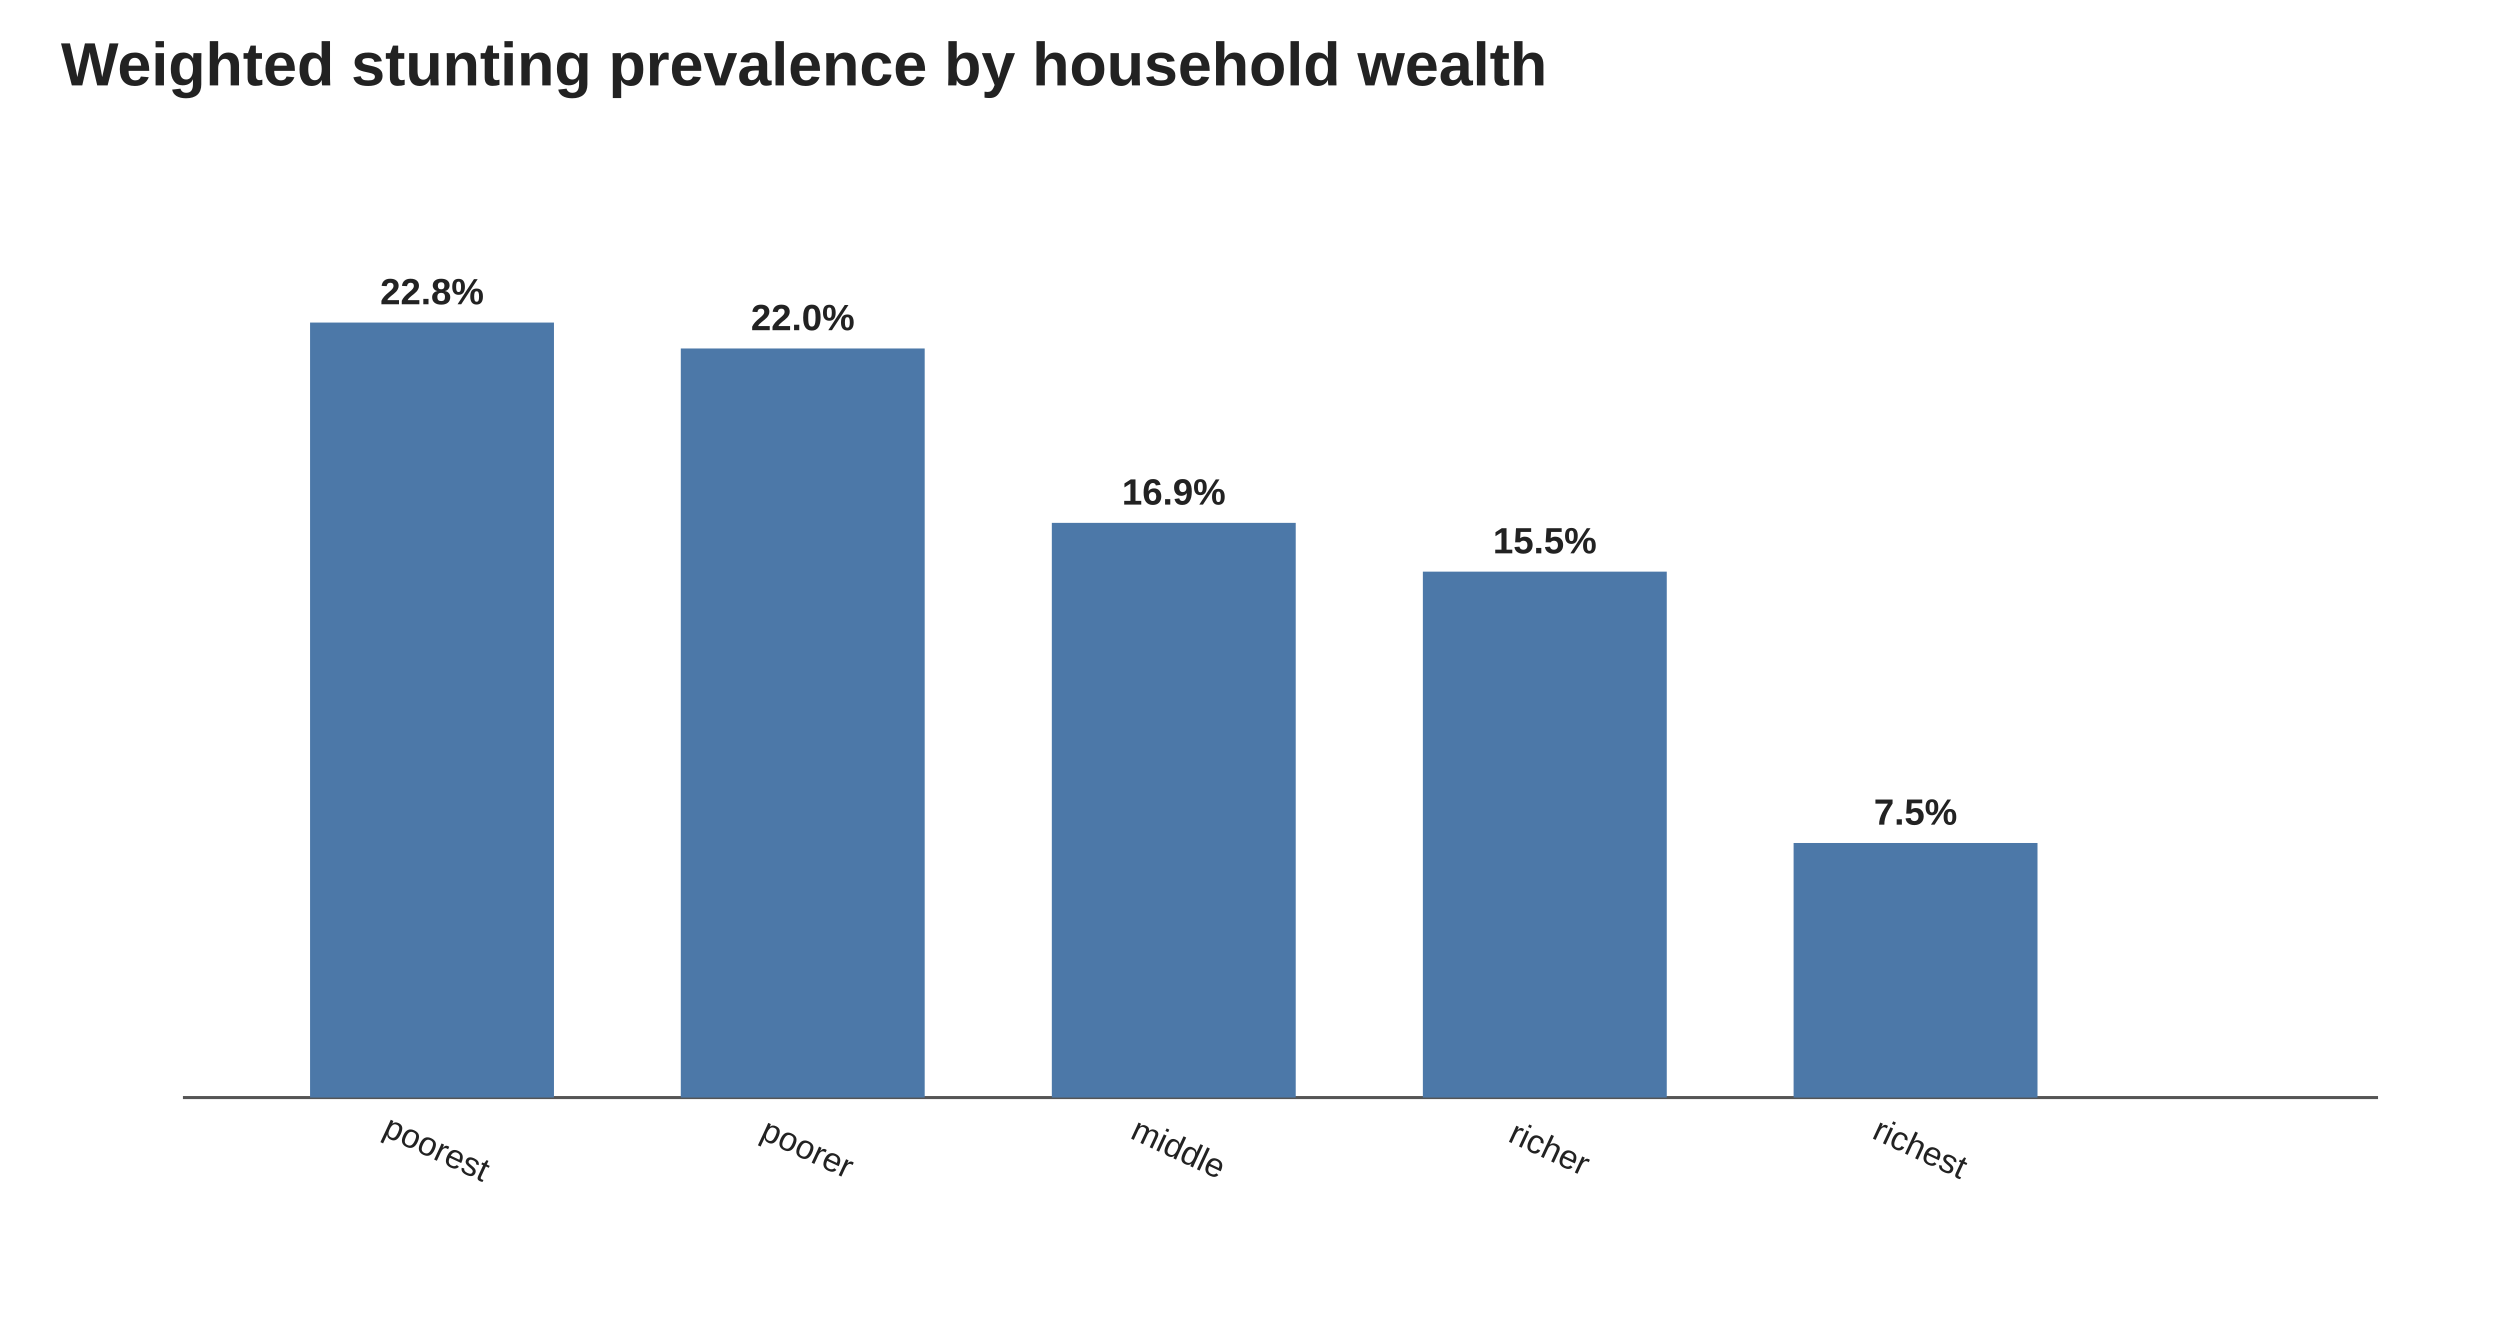
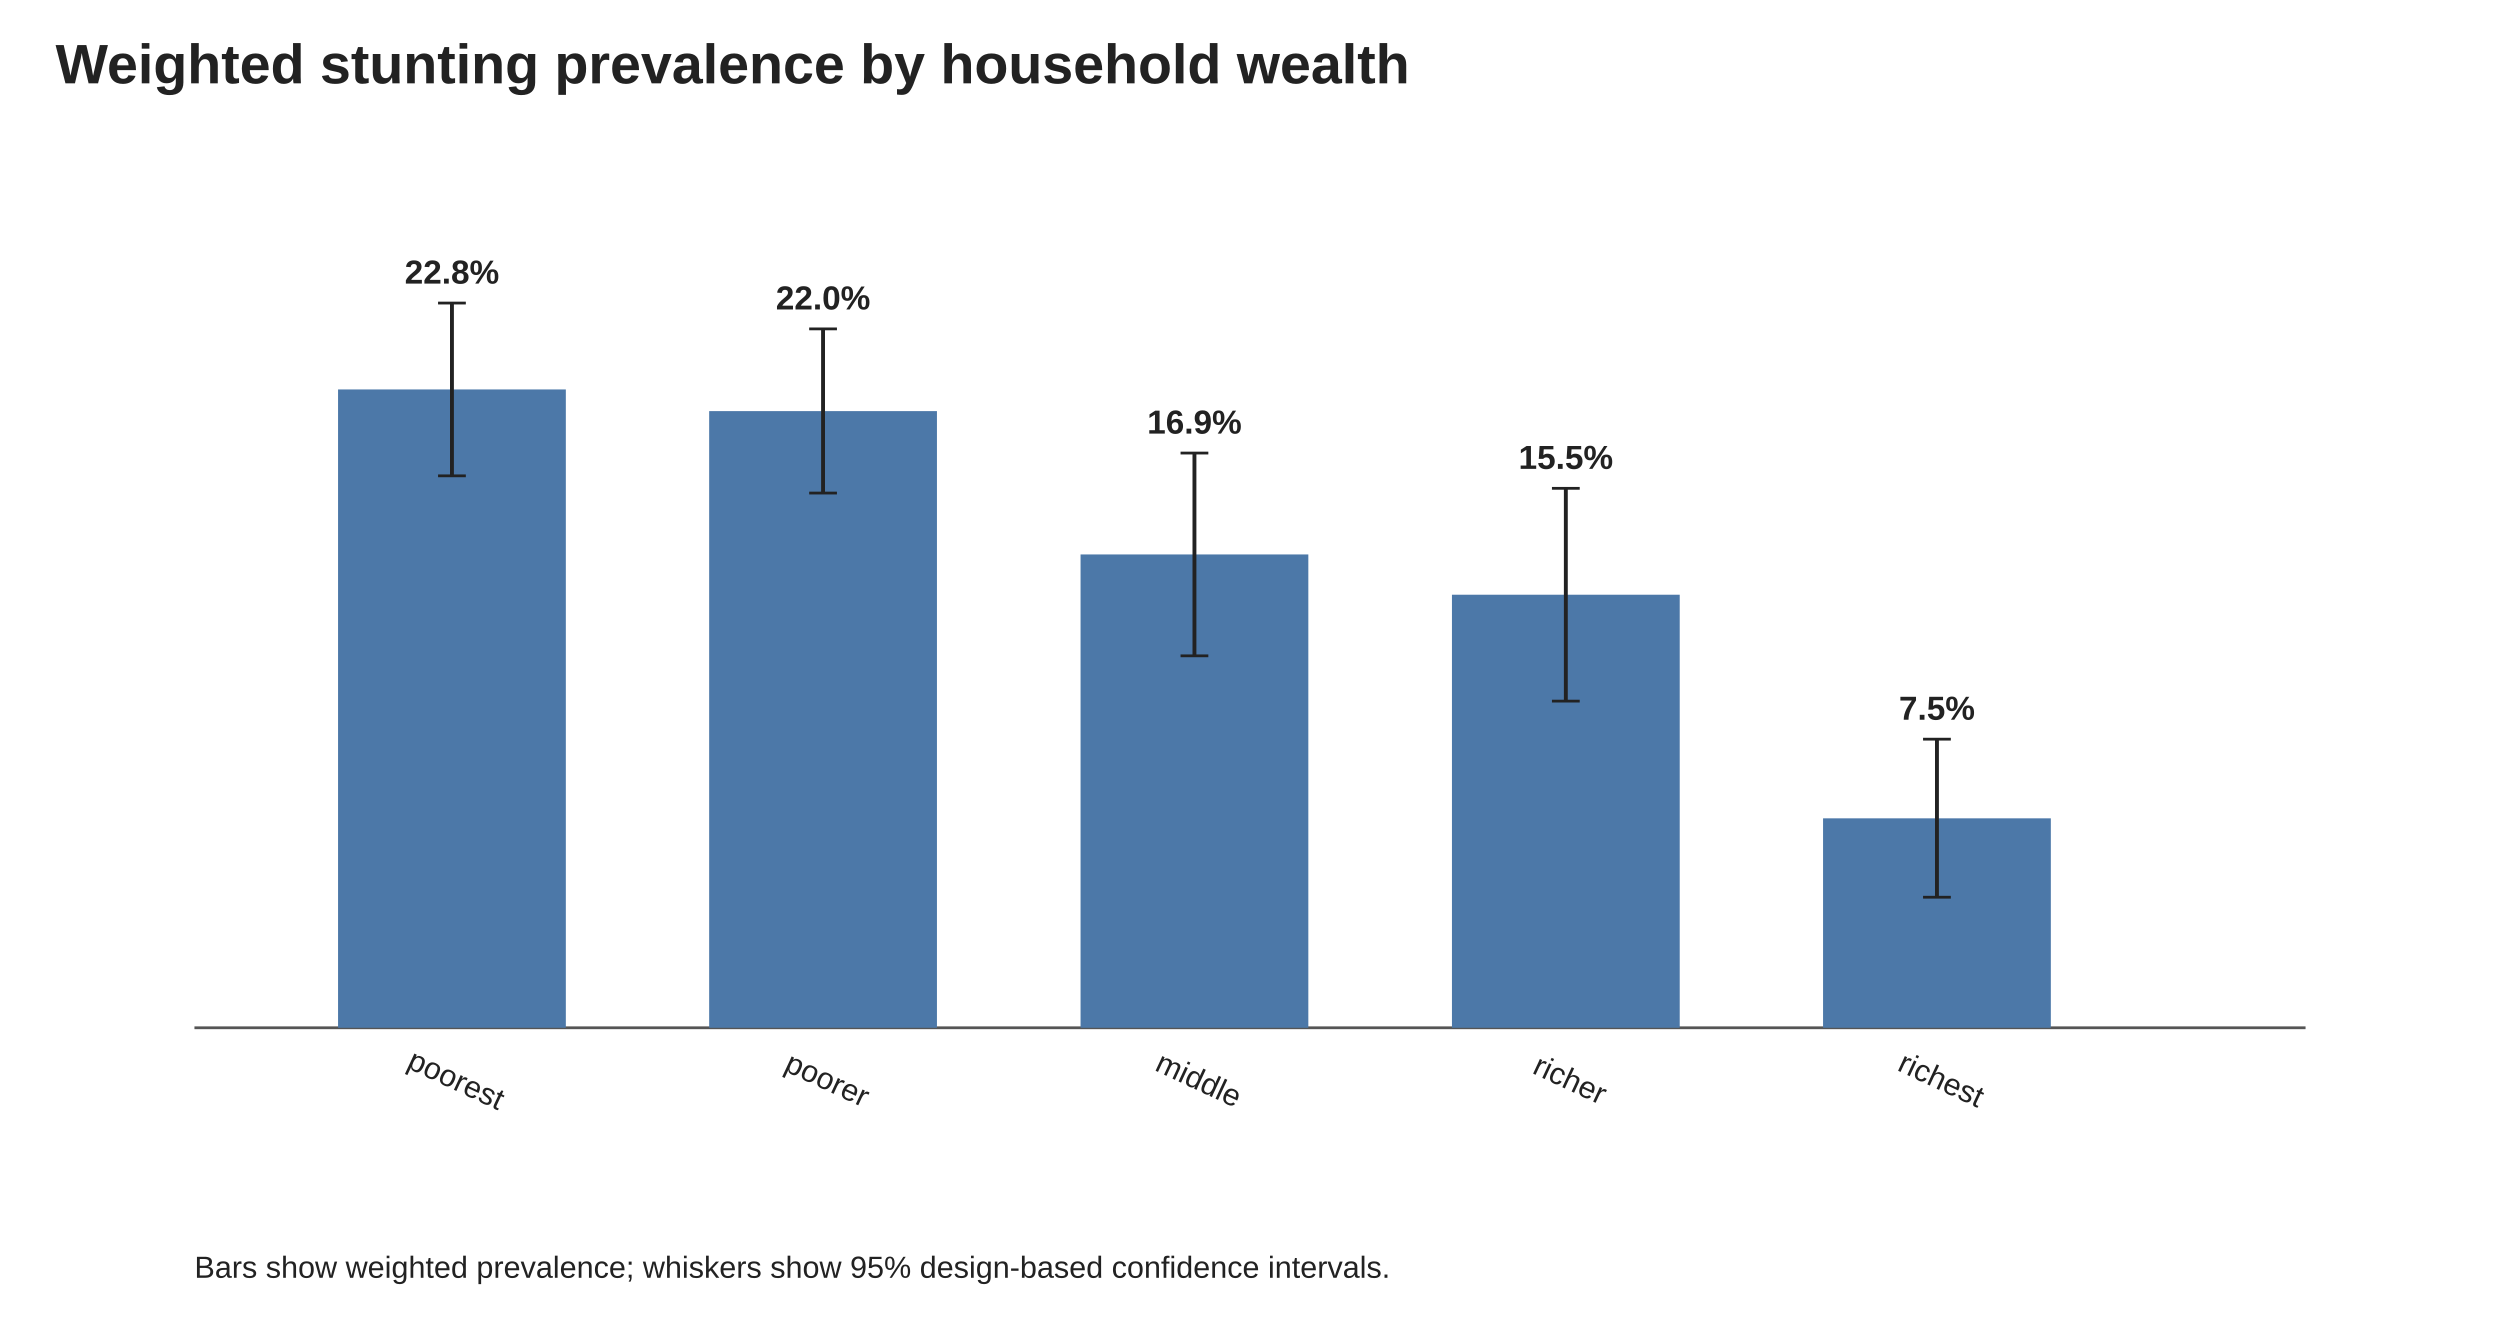
- <svg xmlns="http://www.w3.org/2000/svg" width="820" height="440" viewBox="0 0 820 440">
+ <svg xmlns="http://www.w3.org/2000/svg" width="900" height="480" viewBox="0 0 900 480">
  <style>text{font-family:Arial,sans-serif;fill:#222}.t{font-size:20px;font-weight:700}.l{font-size:11px}.v{font-size:12px;font-weight:600}</style>
-   <text x="20" y="28" class="t">Weighted stunting prevalence by household wealth</text>
-   <line x1="60" y1="360" x2="780" y2="360" stroke="#555" />
-   <rect x="101.7" y="105.8" width="80.0" height="254.2" fill="#4C78A8" />
-   <text x="141.7" y="99.8" text-anchor="middle" class="v">22.8%</text>
-   <text x="141.7" y="380" text-anchor="middle" class="l" transform="rotate(25 141.7 380)">poorest</text>
-   <rect x="223.3" y="114.3" width="80.0" height="245.7" fill="#4C78A8" />
-   <text x="263.3" y="108.3" text-anchor="middle" class="v">22.0%</text>
-   <text x="263.3" y="380" text-anchor="middle" class="l" transform="rotate(25 263.3 380)">poorer</text>
-   <rect x="345.0" y="171.5" width="80.0" height="188.5" fill="#4C78A8" />
-   <text x="385.0" y="165.5" text-anchor="middle" class="v">16.9%</text>
-   <text x="385.0" y="380" text-anchor="middle" class="l" transform="rotate(25 385.0 380)">middle</text>
-   <rect x="466.7" y="187.5" width="80.0" height="172.5" fill="#4C78A8" />
-   <text x="506.7" y="181.5" text-anchor="middle" class="v">15.5%</text>
-   <text x="506.7" y="380" text-anchor="middle" class="l" transform="rotate(25 506.7 380)">richer</text>
-   <rect x="588.3" y="276.5" width="80.0" height="83.5" fill="#4C78A8" />
-   <text x="628.3" y="270.5" text-anchor="middle" class="v">7.5%</text>
-   <text x="628.3" y="380" text-anchor="middle" class="l" transform="rotate(25 628.3 380)">richest</text>
+   <text x="20" y="30" class="t">Weighted stunting prevalence by household wealth</text>
+   <line x1="70" y1="370" x2="830" y2="370" stroke="#555" />
+   <rect x="121.7" y="140.2" width="82.0" height="229.8" fill="#4C78A8" />
+   <line x1="162.7" y1="171.3" x2="162.7" y2="109.1" stroke="#222" stroke-width="1.4" />
+   <line x1="157.7" y1="171.3" x2="167.7" y2="171.3" stroke="#222" />
+   <line x1="157.7" y1="109.1" x2="167.7" y2="109.1" stroke="#222" />
+   <text x="162.7" y="102.1" text-anchor="middle" class="v">22.8%</text>
+   <text x="162.7" y="392" text-anchor="middle" class="l" transform="rotate(25 162.7 392)">poorest</text>
+   <rect x="255.3" y="148.0" width="82.0" height="222.0" fill="#4C78A8" />
+   <line x1="296.3" y1="177.5" x2="296.3" y2="118.4" stroke="#222" stroke-width="1.4" />
+   <line x1="291.3" y1="177.5" x2="301.3" y2="177.5" stroke="#222" />
+   <line x1="291.3" y1="118.4" x2="301.3" y2="118.4" stroke="#222" />
+   <text x="296.3" y="111.4" text-anchor="middle" class="v">22.0%</text>
+   <text x="296.3" y="392" text-anchor="middle" class="l" transform="rotate(25 296.3 392)">poorer</text>
+   <rect x="389.0" y="199.6" width="82.0" height="170.4" fill="#4C78A8" />
+   <line x1="430.0" y1="236.1" x2="430.0" y2="163.1" stroke="#222" stroke-width="1.4" />
+   <line x1="425.0" y1="236.1" x2="435.0" y2="236.1" stroke="#222" />
+   <line x1="425.0" y1="163.1" x2="435.0" y2="163.1" stroke="#222" />
+   <text x="430.0" y="156.1" text-anchor="middle" class="v">16.9%</text>
+   <text x="430.0" y="392" text-anchor="middle" class="l" transform="rotate(25 430.0 392)">middle</text>
+   <rect x="522.7" y="214.1" width="82.0" height="155.9" fill="#4C78A8" />
+   <line x1="563.7" y1="252.4" x2="563.7" y2="175.8" stroke="#222" stroke-width="1.4" />
+   <line x1="558.7" y1="252.4" x2="568.7" y2="252.4" stroke="#222" />
+   <line x1="558.7" y1="175.8" x2="568.7" y2="175.8" stroke="#222" />
+   <text x="563.7" y="168.8" text-anchor="middle" class="v">15.5%</text>
+   <text x="563.7" y="392" text-anchor="middle" class="l" transform="rotate(25 563.7 392)">richer</text>
+   <rect x="656.3" y="294.6" width="82.0" height="75.4" fill="#4C78A8" />
+   <line x1="697.3" y1="323.0" x2="697.3" y2="266.1" stroke="#222" stroke-width="1.4" />
+   <line x1="692.3" y1="323.0" x2="702.3" y2="323.0" stroke="#222" />
+   <line x1="692.3" y1="266.1" x2="702.3" y2="266.1" stroke="#222" />
+   <text x="697.3" y="259.1" text-anchor="middle" class="v">7.5%</text>
+   <text x="697.3" y="392" text-anchor="middle" class="l" transform="rotate(25 697.3 392)">richest</text>
+   <text x="70" y="460" class="l">Bars show weighted prevalence; whiskers show 95% design-based confidence intervals.</text>
</svg>
